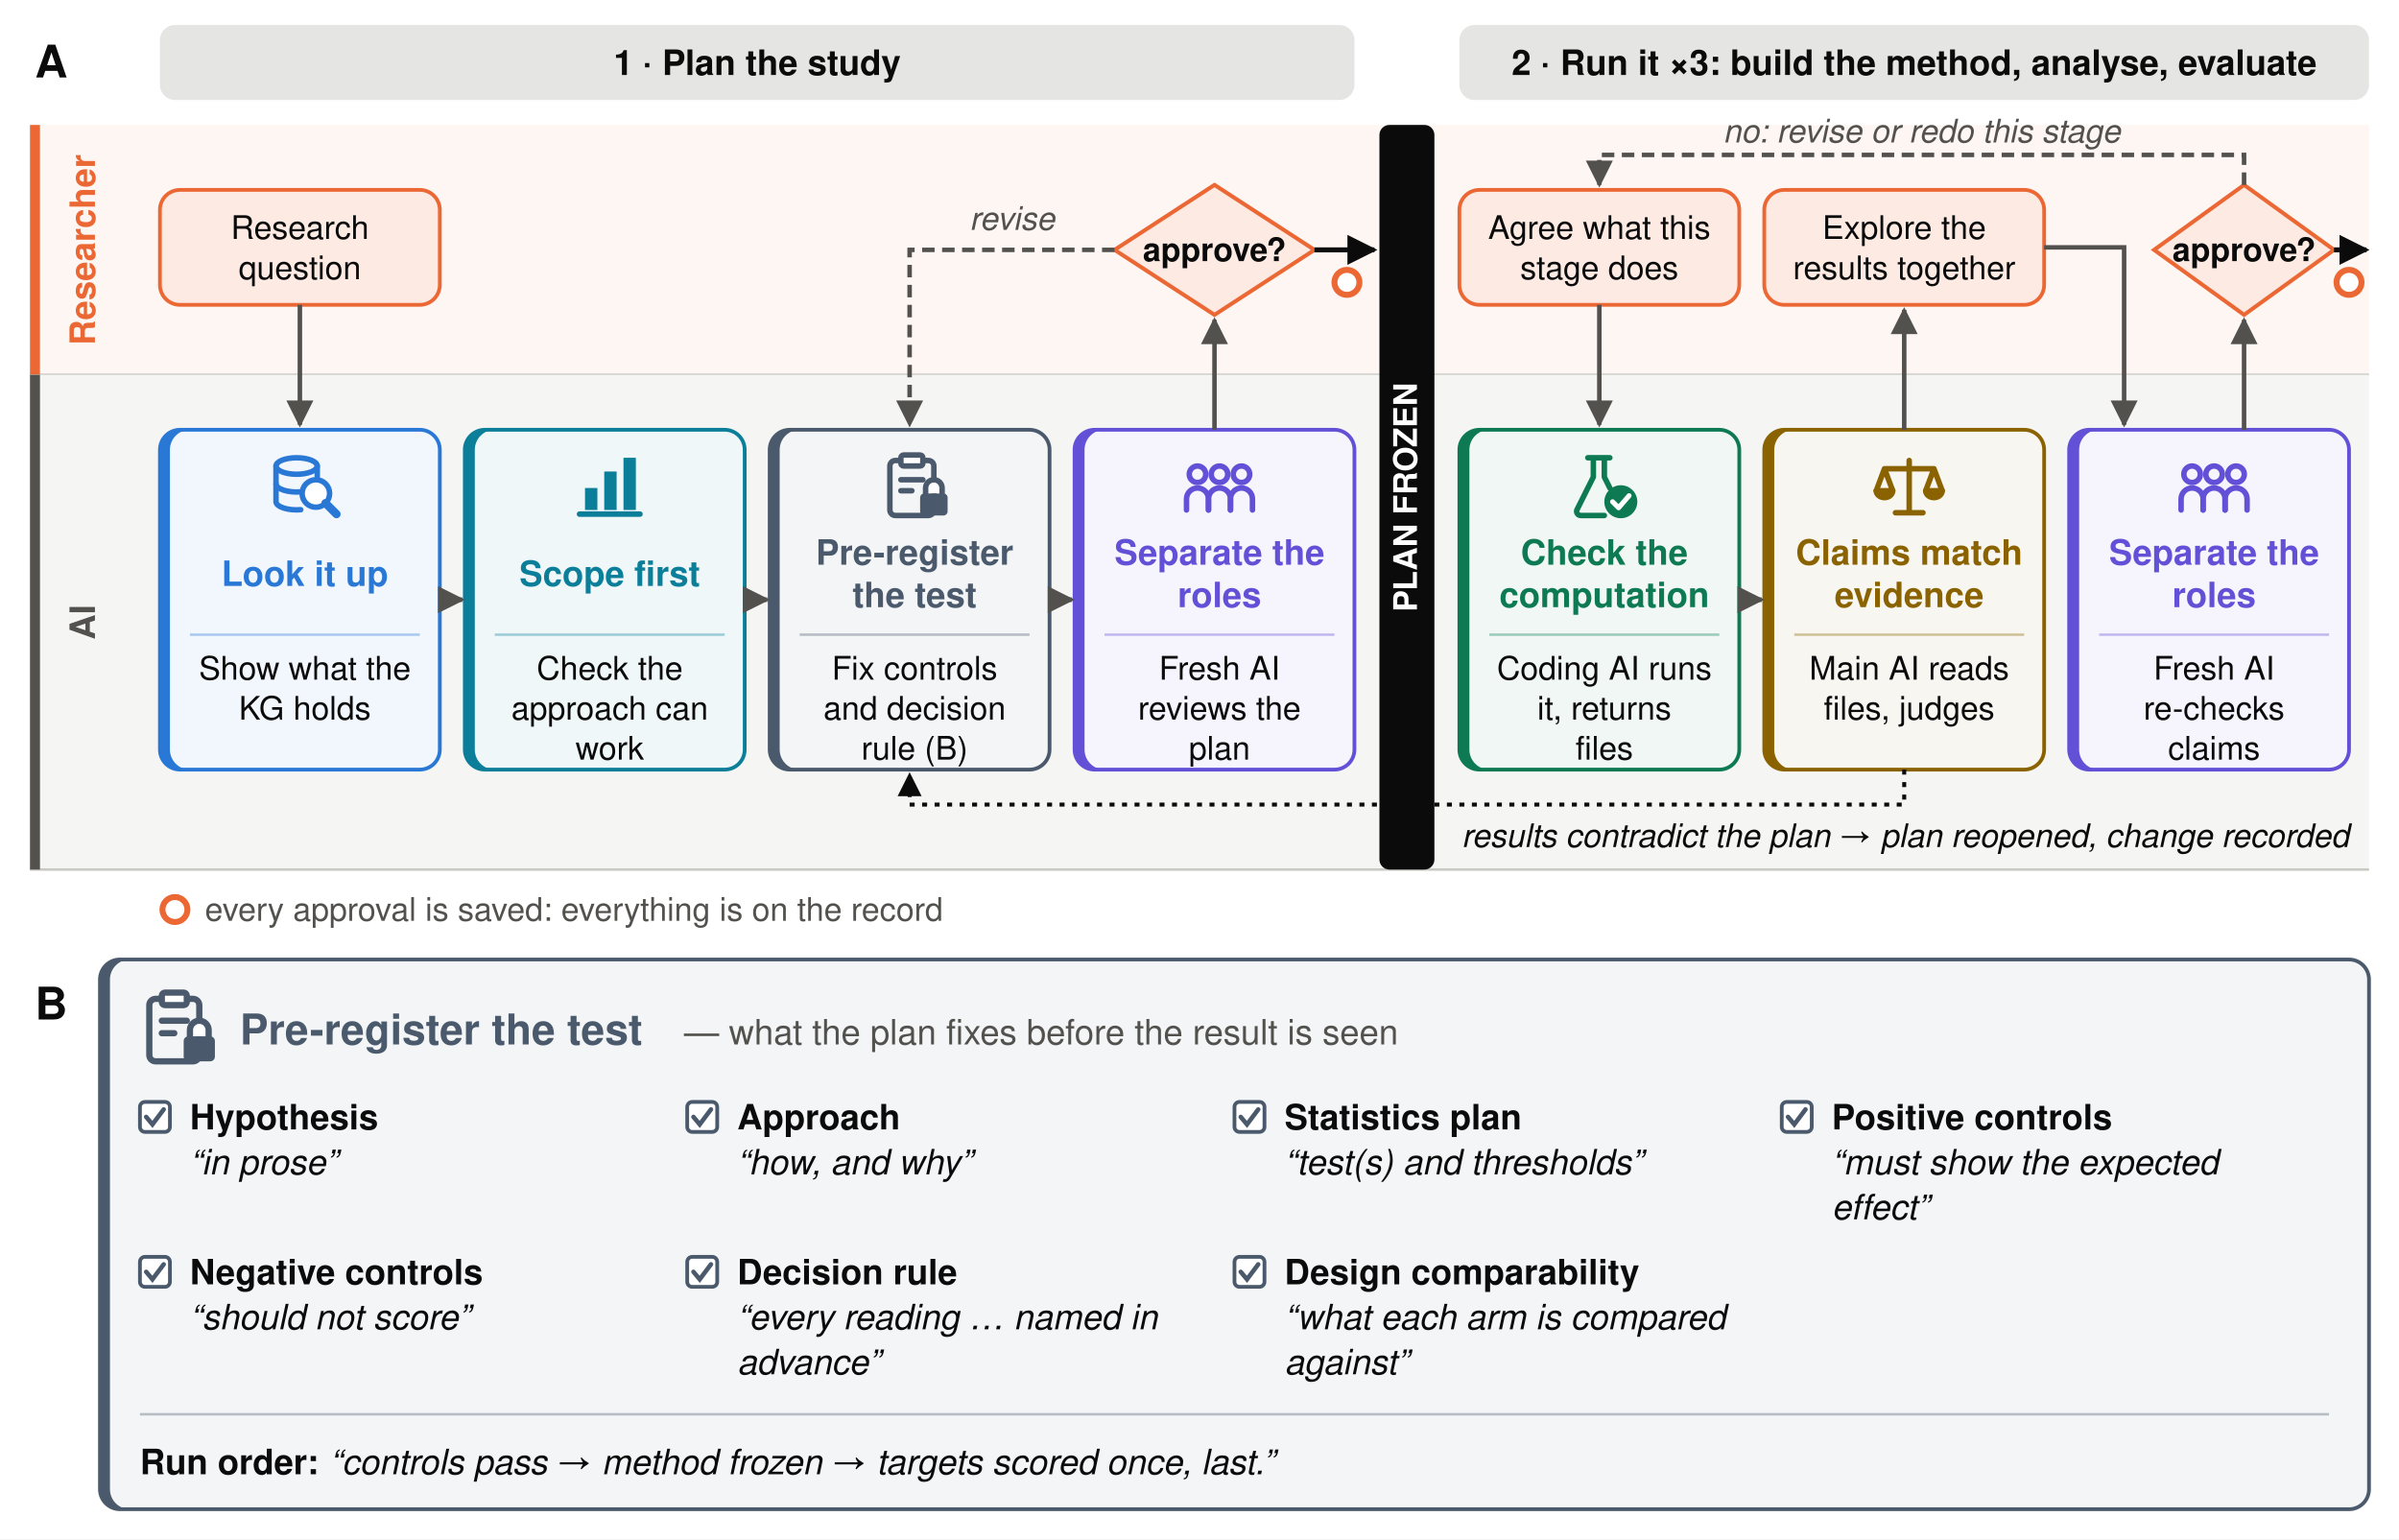
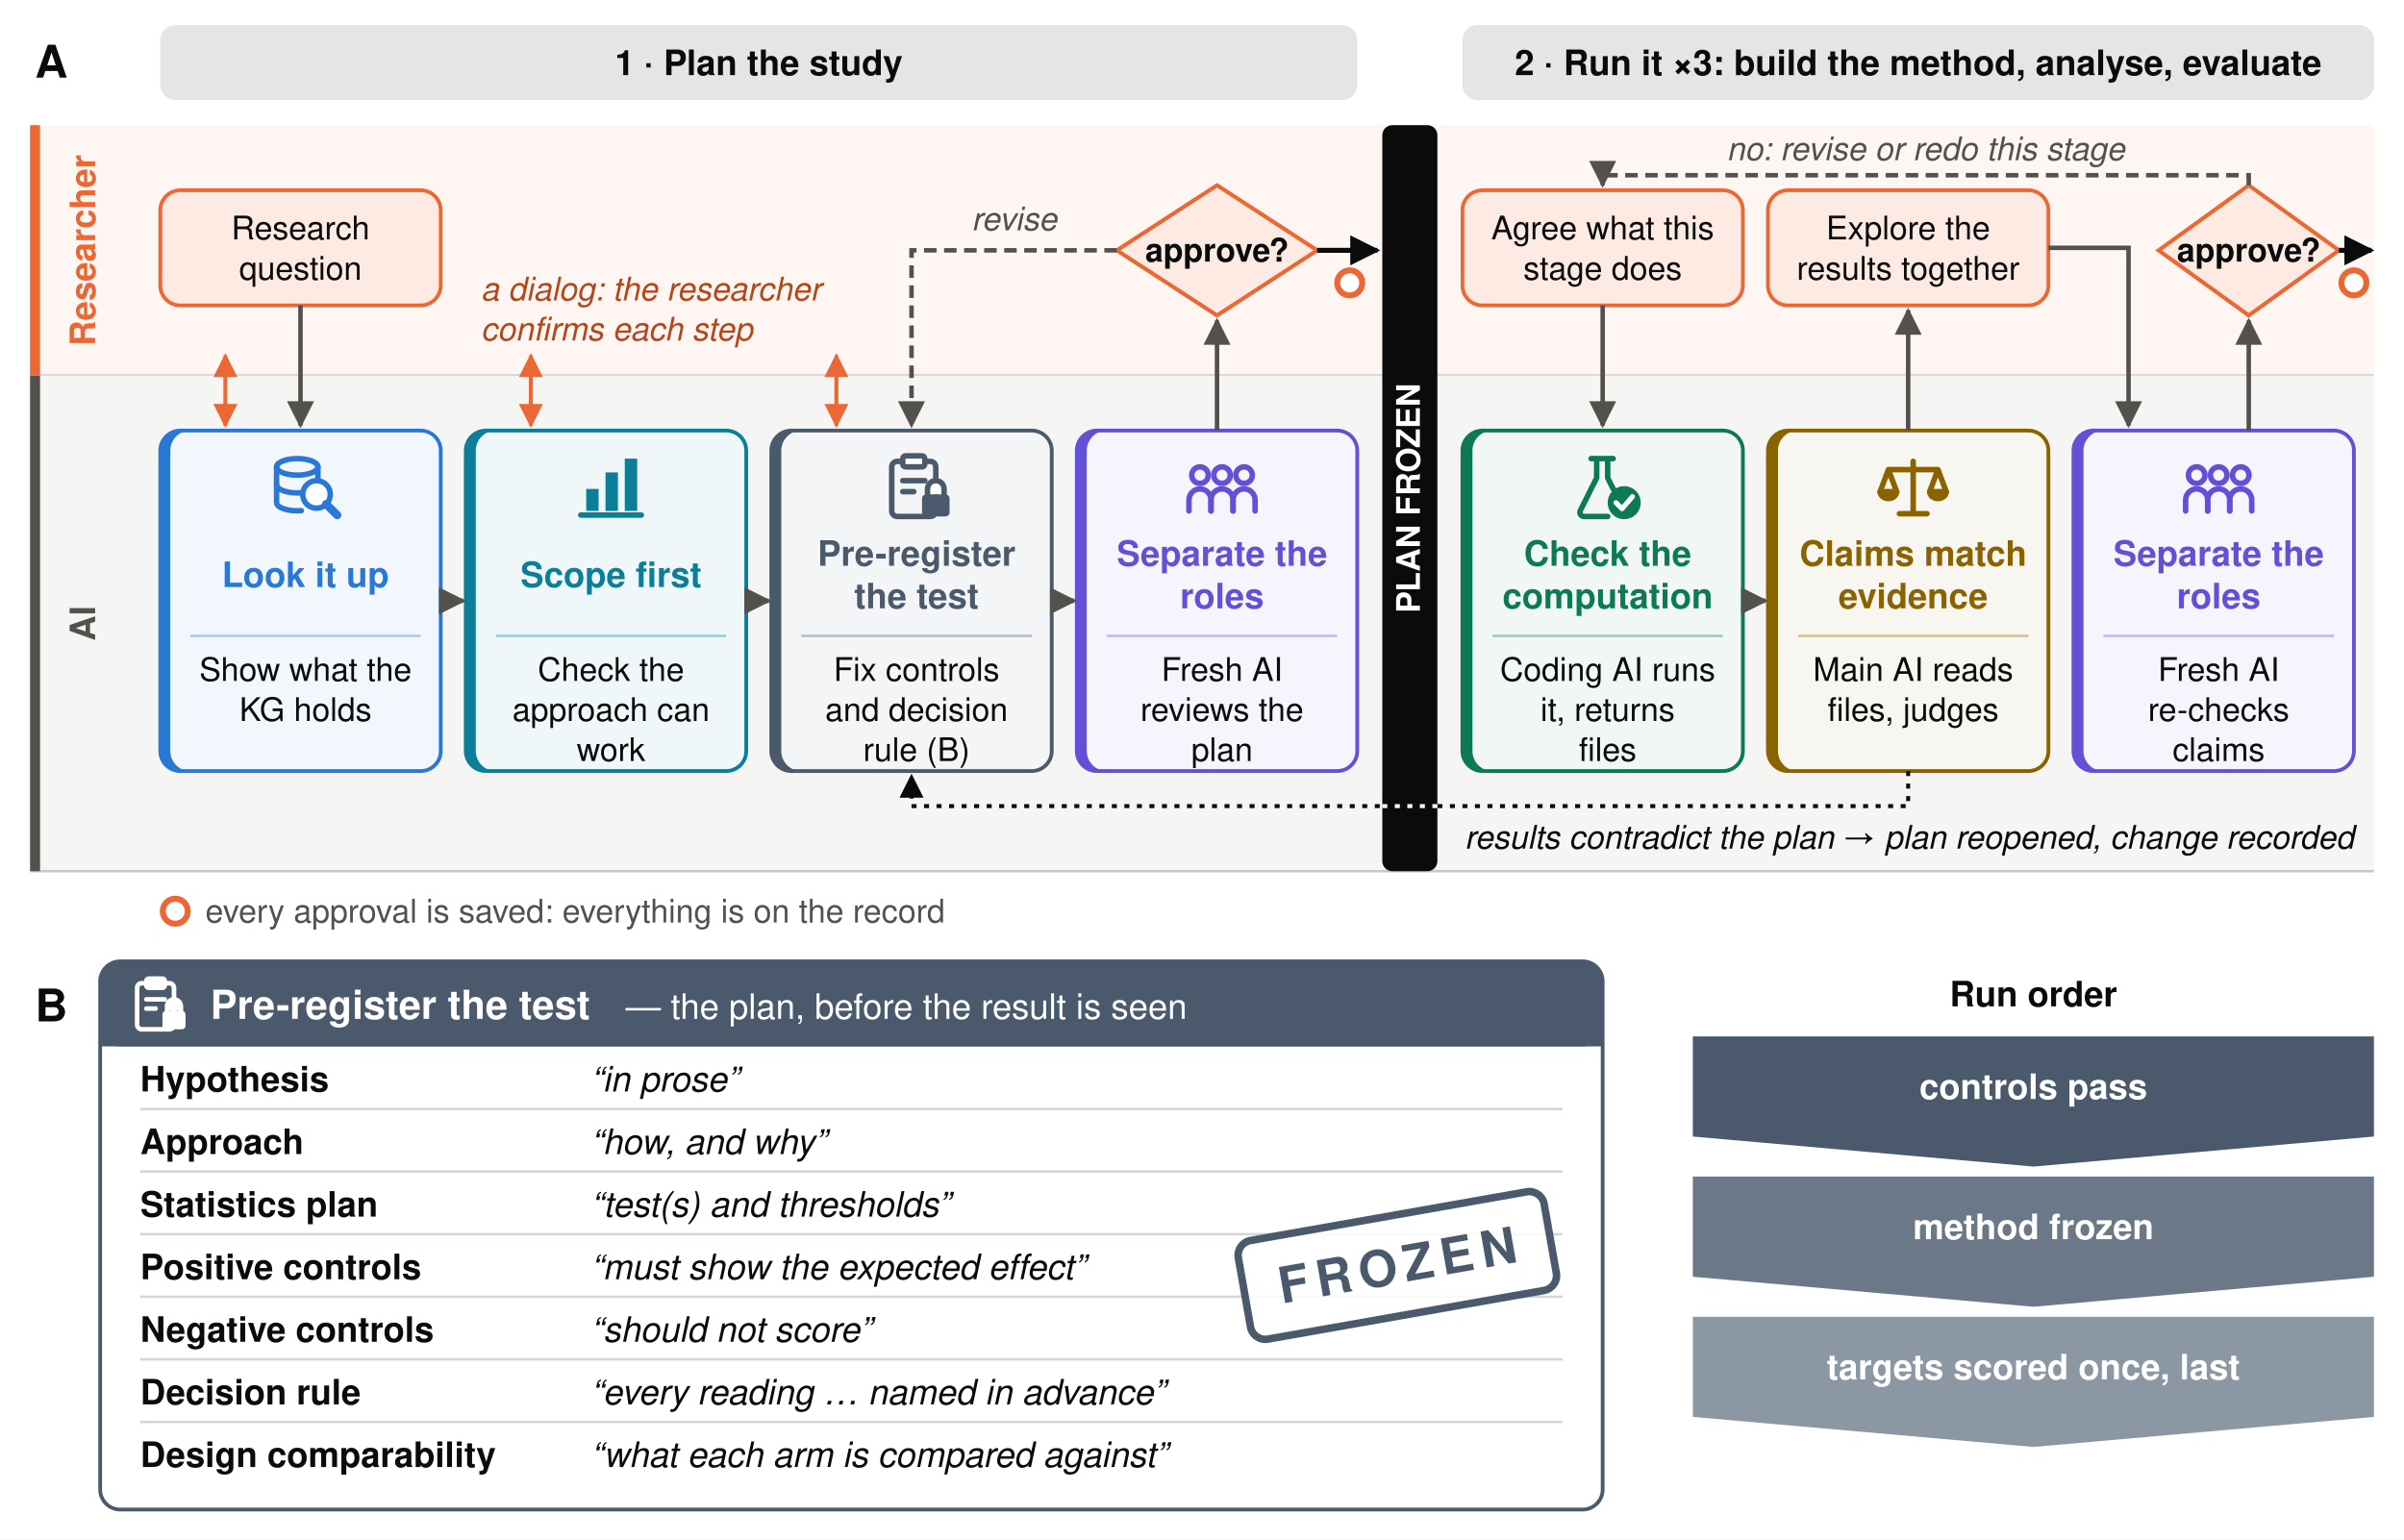
- <svg xmlns="http://www.w3.org/2000/svg" width="960" height="616" viewBox="0 0 960 616" font-family="Helvetica, Arial, 'Segoe UI', sans-serif">
+ <svg xmlns="http://www.w3.org/2000/svg" width="960" height="615" viewBox="0 0 960 615" font-family="Helvetica, Arial, 'Segoe UI', sans-serif">
  <defs>
    <marker id="m0b0b0b" viewBox="0 0 10 10" refX="9" refY="5" markerWidth="6" markerHeight="6" orient="auto-start-reverse">
      <path d="M0,0 L10,5 L0,10 z" fill="#0b0b0b" />
    </marker>
    <marker id="m0b7f99" viewBox="0 0 10 10" refX="9" refY="5" markerWidth="6" markerHeight="6" orient="auto-start-reverse">
      <path d="M0,0 L10,5 L0,10 z" fill="#0b7f99" />
    </marker>
    <marker id="m0d7a53" viewBox="0 0 10 10" refX="9" refY="5" markerWidth="6" markerHeight="6" orient="auto-start-reverse">
      <path d="M0,0 L10,5 L0,10 z" fill="#0d7a53" />
    </marker>
    <marker id="m1baf7a" viewBox="0 0 10 10" refX="9" refY="5" markerWidth="6" markerHeight="6" orient="auto-start-reverse">
      <path d="M0,0 L10,5 L0,10 z" fill="#1baf7a" />
    </marker>
    <marker id="m2a78d6" viewBox="0 0 10 10" refX="9" refY="5" markerWidth="6" markerHeight="6" orient="auto-start-reverse">
      <path d="M0,0 L10,5 L0,10 z" fill="#2a78d6" />
    </marker>
    <marker id="m4a5a6c" viewBox="0 0 10 10" refX="9" refY="5" markerWidth="6" markerHeight="6" orient="auto-start-reverse">
      <path d="M0,0 L10,5 L0,10 z" fill="#4a5a6c" />
    </marker>
    <marker id="m52514e" viewBox="0 0 10 10" refX="9" refY="5" markerWidth="6" markerHeight="6" orient="auto-start-reverse">
      <path d="M0,0 L10,5 L0,10 z" fill="#52514e" />
    </marker>
    <marker id="m6250d6" viewBox="0 0 10 10" refX="9" refY="5" markerWidth="6" markerHeight="6" orient="auto-start-reverse">
      <path d="M0,0 L10,5 L0,10 z" fill="#6250d6" />
    </marker>
    <marker id="m8a6200" viewBox="0 0 10 10" refX="9" refY="5" markerWidth="6" markerHeight="6" orient="auto-start-reverse">
      <path d="M0,0 L10,5 L0,10 z" fill="#8a6200" />
    </marker>
    <marker id="mb0397a" viewBox="0 0 10 10" refX="9" refY="5" markerWidth="6" markerHeight="6" orient="auto-start-reverse">
      <path d="M0,0 L10,5 L0,10 z" fill="#b0397a" />
    </marker>
    <marker id="me34948" viewBox="0 0 10 10" refX="9" refY="5" markerWidth="6" markerHeight="6" orient="auto-start-reverse">
      <path d="M0,0 L10,5 L0,10 z" fill="#e34948" />
    </marker>
    <marker id="meb6834" viewBox="0 0 10 10" refX="9" refY="5" markerWidth="6" markerHeight="6" orient="auto-start-reverse">
      <path d="M0,0 L10,5 L0,10 z" fill="#eb6834" />
    </marker>
  </defs>
  <rect width="100%" height="100%" fill="#ffffff" />
  <text x="14" y="31" font-size="18" font-weight="bold" font-style="normal" fill="#0b0b0b" text-anchor="start">A</text>
  <rect x="64" y="10" width="478" height="30" rx="6" fill="#e5e5e4" stroke="none" stroke-width="1.5" />
  <text x="303.0" y="30" font-size="14" font-weight="bold" font-style="normal" fill="#0b0b0b" text-anchor="middle">1 · Plan the study</text>
  <rect x="584" y="10" width="364" height="30" rx="6" fill="#e5e5e4" stroke="none" stroke-width="1.5" />
  <text x="766.0" y="30" font-size="14" font-weight="bold" font-style="normal" fill="#0b0b0b" text-anchor="middle">2 · Run it ×3: build the method, analyse, evaluate</text>
  <rect x="12" y="50" width="936" height="100" rx="0" fill="#fef6f3" stroke="none" stroke-width="1.5" />
  <line x1="12" y1="150" x2="948" y2="150" stroke="#c9c8c2" />
  <rect x="12" y="50" width="4" height="100" fill="#eb6834" />
  <text x="0" y="0" font-size="14" font-weight="bold" fill="#eb6834" text-anchor="middle" transform="translate(38,100.0) rotate(-90)">Researcher</text>
  <rect x="12" y="150" width="936" height="198" rx="0" fill="#f5f5f4" stroke="none" stroke-width="1.5" />
  <line x1="12" y1="348" x2="948" y2="348" stroke="#c9c8c2" />
  <rect x="12" y="150" width="4" height="198" fill="#52514e" />
  <text x="0" y="0" font-size="14" font-weight="bold" fill="#52514e" text-anchor="middle" transform="translate(38,249.0) rotate(-90)">AI</text>
  <rect x="552" y="50" width="22" height="298" rx="4" fill="#0b0b0b" stroke="none" stroke-width="1.5" />
  <text x="0" y="0" font-size="13" font-weight="bold" fill="#fff" text-anchor="middle" transform="translate(567,199.0) rotate(-90)">PLAN FROZEN</text>
  <rect x="64" y="172" width="112" height="136" rx="8" fill="#2a78d6" stroke="none" stroke-width="1.5" />
  <rect x="68" y="172" width="108" height="136" rx="8" fill="#f2f7fd" stroke="none" stroke-width="1.5" />
  <rect x="64" y="172" width="112" height="136" rx="8" fill="none" stroke="#2a78d6" stroke-width="1.5" />
  <g transform="translate(108.8,181) scale(1.1)">
    <g fill="none" stroke="#2a78d6" stroke-width="2" stroke-linecap="round" stroke-linejoin="round">
      <ellipse cx="9" cy="5" rx="7.5" ry="3" />
      <path d="M1.5,5 V18 a7.5,3 0 0 0 9,2.9" />
      <path d="M16.5,5 V9" />
      <path d="M1.5,11.5 a7.5,3 0 0 0 9,2.9" />
    </g>
    <circle cx="16" cy="15" r="5" fill="#fff" stroke="#2a78d6" stroke-width="2" />
    <path d="M19.5,18.5 L23.5,22.5" fill="none" stroke="#2a78d6" stroke-width="3" stroke-linecap="round" />
  </g>
  <text x="122.0" y="234.5" font-size="14" font-weight="bold" font-style="normal" fill="#2a78d6" text-anchor="middle">Look it up</text>
  <path d="M76,254 H168" stroke="#aac9ef" />
  <text x="122.0" y="272" font-size="13" font-weight="normal" font-style="normal" fill="#0b0b0b" text-anchor="middle">Show what the</text>
  <text x="122.0" y="288" font-size="13" font-weight="normal" font-style="normal" fill="#0b0b0b" text-anchor="middle">KG holds</text>
  <rect x="186" y="172" width="112" height="136" rx="8" fill="#0b7f99" stroke="none" stroke-width="1.5" />
  <rect x="190" y="172" width="108" height="136" rx="8" fill="#f0f7f9" stroke="none" stroke-width="1.5" />
  <rect x="186" y="172" width="112" height="136" rx="8" fill="none" stroke="#0b7f99" stroke-width="1.5" />
  <g transform="translate(230.8,181) scale(1.1)">
    <g fill="#0b7f99">
      <rect x="3" y="13" width="4.5" height="8" />
      <rect x="10" y="7" width="4.5" height="14" />
      <rect x="17" y="2" width="4.5" height="19" />
    </g>
    <path d="M1,22.5 H23" fill="none" stroke="#0b7f99" stroke-width="2" stroke-linecap="round" stroke-linejoin="round" />
  </g>
  <text x="244.0" y="234.5" font-size="14" font-weight="bold" font-style="normal" fill="#0b7f99" text-anchor="middle">Scope first</text>
  <path d="M198,254 H290" stroke="#9dccd6" />
  <text x="244.0" y="272" font-size="13" font-weight="normal" font-style="normal" fill="#0b0b0b" text-anchor="middle">Check the</text>
  <text x="244.0" y="288" font-size="13" font-weight="normal" font-style="normal" fill="#0b0b0b" text-anchor="middle">approach can</text>
  <text x="244.0" y="304" font-size="13" font-weight="normal" font-style="normal" fill="#0b0b0b" text-anchor="middle">work</text>
  <rect x="308" y="172" width="112" height="136" rx="8" fill="#4a5a6c" stroke="none" stroke-width="1.5" />
  <rect x="312" y="172" width="108" height="136" rx="8" fill="#f4f5f6" stroke="none" stroke-width="1.5" />
  <rect x="308" y="172" width="112" height="136" rx="8" fill="none" stroke="#4a5a6c" stroke-width="1.5" />
  <g transform="translate(352.8,181) scale(1.1)">
    <g fill="none" stroke="#4a5a6c" stroke-width="2" stroke-linecap="round" stroke-linejoin="round">
      <rect x="3" y="3" width="16" height="20" rx="2" />
      <rect x="7" y="1" width="8" height="4" rx="1" fill="#fff" />
      <path d="M7,10 H15 M7,14 H11" />
      <path d="M16,15 V13 a3,3 0 0 1 6,0 V15" fill="#fff" />
    </g>
    <rect x="14" y="15" width="10" height="8" rx="1.5" fill="#4a5a6c" />
  </g>
  <text x="366.0" y="226.0" font-size="14" font-weight="bold" font-style="normal" fill="#4a5a6c" text-anchor="middle">Pre-register</text>
  <text x="366.0" y="243.0" font-size="14" font-weight="bold" font-style="normal" fill="#4a5a6c" text-anchor="middle">the test</text>
  <path d="M320,254 H412" stroke="#b7bdc4" />
  <text x="366.0" y="272" font-size="13" font-weight="normal" font-style="normal" fill="#0b0b0b" text-anchor="middle">Fix controls</text>
  <text x="366.0" y="288" font-size="13" font-weight="normal" font-style="normal" fill="#0b0b0b" text-anchor="middle">and decision</text>
  <text x="366.0" y="304" font-size="13" font-weight="normal" font-style="normal" fill="#0b0b0b" text-anchor="middle">rule (B)</text>
  <rect x="430" y="172" width="112" height="136" rx="8" fill="#6250d6" stroke="none" stroke-width="1.5" />
  <rect x="434" y="172" width="108" height="136" rx="8" fill="#f6f4fd" stroke="none" stroke-width="1.5" />
  <rect x="430" y="172" width="112" height="136" rx="8" fill="none" stroke="#6250d6" stroke-width="1.5" />
  <g transform="translate(474.8,181) scale(1.1)">
    <g fill="none" stroke="#6250d6" stroke-width="2" stroke-linecap="round" stroke-linejoin="round">
      <circle cx="4" cy="8" r="3" />
      <path d="M0,21 V17 a4,4 0 0 1 8,0 V21" />
    </g>
    <g fill="none" stroke="#6250d6" stroke-width="2" stroke-linecap="round" stroke-linejoin="round">
      <circle cx="12" cy="8" r="3" />
      <path d="M8,21 V17 a4,4 0 0 1 8,0 V21" />
    </g>
    <g fill="none" stroke="#6250d6" stroke-width="2" stroke-linecap="round" stroke-linejoin="round">
      <circle cx="20" cy="8" r="3" />
      <path d="M16,21 V17 a4,4 0 0 1 8,0 V21" />
    </g>
  </g>
  <text x="488.0" y="226.0" font-size="14" font-weight="bold" font-style="normal" fill="#6250d6" text-anchor="middle">Separate the</text>
  <text x="488.0" y="243.0" font-size="14" font-weight="bold" font-style="normal" fill="#6250d6" text-anchor="middle">roles</text>
  <path d="M442,254 H534" stroke="#c0b9ef" />
  <text x="488.0" y="272" font-size="13" font-weight="normal" font-style="normal" fill="#0b0b0b" text-anchor="middle">Fresh AI</text>
  <text x="488.0" y="288" font-size="13" font-weight="normal" font-style="normal" fill="#0b0b0b" text-anchor="middle">reviews the</text>
  <text x="488.0" y="304" font-size="13" font-weight="normal" font-style="normal" fill="#0b0b0b" text-anchor="middle">plan</text>
  <path d="M176,240.0 L185,240.0" fill="none" stroke="#52514e" stroke-width="1.8" marker-end="url(#m52514e)" />
  <path d="M298,240.0 L307,240.0" fill="none" stroke="#52514e" stroke-width="1.8" marker-end="url(#m52514e)" />
  <path d="M420,240.0 L429,240.0" fill="none" stroke="#52514e" stroke-width="1.8" marker-end="url(#m52514e)" />
  <rect x="64" y="76" width="112" height="46" rx="8" fill="#fceae3" stroke="#eb6834" stroke-width="1.5" />
  <text x="120.0" y="95.62" font-size="13" font-weight="normal" font-style="normal" fill="#0b0b0b" text-anchor="middle">Research</text>
  <text x="120.0" y="111.74" font-size="13" font-weight="normal" font-style="normal" fill="#0b0b0b" text-anchor="middle">question</text>
+   <path d="M90,142 L90,170" fill="none" stroke="#eb6834" stroke-width="1.6" marker-end="url(#meb6834)" marker-start="url(#meb6834)" />
+   <path d="M212,142 L212,170" fill="none" stroke="#eb6834" stroke-width="1.6" marker-end="url(#meb6834)" marker-start="url(#meb6834)" />
+   <path d="M334,142 L334,170" fill="none" stroke="#eb6834" stroke-width="1.6" marker-end="url(#meb6834)" marker-start="url(#meb6834)" />
+   <text x="192" y="120" font-size="13" font-weight="normal" font-style="italic" fill="#b4461a" text-anchor="start">a dialog: the researcher</text>
+   <text x="192" y="136" font-size="13" font-weight="normal" font-style="italic" fill="#b4461a" text-anchor="start">confirms each step</text>
  <path d="M120.0,122 L120.0,170" fill="none" stroke="#52514e" stroke-width="1.8" marker-end="url(#m52514e)" />
  <polygon points="486.0,74 526.0,100 486.0,126 446.0,100" fill="#fceae3" stroke="#eb6834" stroke-width="1.6" />
  <text x="486.0" y="104.5" font-size="13" font-weight="bold" font-style="normal" fill="#0b0b0b" text-anchor="middle">approve?</text>
  <path d="M486.0,172 L486.0,128" fill="none" stroke="#52514e" stroke-width="1.8" marker-end="url(#m52514e)" />
  <path d="M446.0,100 L364.0,100 L364.0,170" fill="none" stroke="#52514e" stroke-width="1.8" stroke-dasharray="5 3" marker-end="url(#m52514e)" />
  <text x="405.0" y="92" font-size="13" font-weight="normal" font-style="italic" fill="#52514e" text-anchor="middle">revise</text>
  <path d="M526.0,100 L550,100" fill="none" stroke="#0b0b0b" stroke-width="2" marker-end="url(#m0b0b0b)" />
  <circle cx="539.0" cy="113" r="5" fill="#fff" stroke="#eb6834" stroke-width="2.4" />
  <rect x="584" y="172" width="112" height="136" rx="8" fill="#0d7a53" stroke="none" stroke-width="1.5" />
  <rect x="588" y="172" width="108" height="136" rx="8" fill="#f0f7f5" stroke="none" stroke-width="1.5" />
  <rect x="584" y="172" width="112" height="136" rx="8" fill="none" stroke="#0d7a53" stroke-width="1.5" />
  <g transform="translate(628.8,181) scale(1.1)">
    <g fill="none" stroke="#0d7a53" stroke-width="2" stroke-linecap="round" stroke-linejoin="round">
      <path d="M6,2 H14 M8,2 V9 L2,21 a1.5,1.5 0 0 0 1.4,2 H12 M12,2 V9 L14,13" />
    </g>
    <circle cx="18" cy="18" r="6" fill="#0d7a53" />
    <path d="M15,18 L17.2,20.2 L21,15.8" fill="none" stroke="#fff" stroke-width="1.8" stroke-linecap="round" stroke-linejoin="round" />
  </g>
  <text x="642.0" y="226.0" font-size="14" font-weight="bold" font-style="normal" fill="#0d7a53" text-anchor="middle">Check the</text>
  <text x="642.0" y="243.0" font-size="14" font-weight="bold" font-style="normal" fill="#0d7a53" text-anchor="middle">computation</text>
  <path d="M596,254 H688" stroke="#9ecaba" />
  <text x="642.0" y="272" font-size="13" font-weight="normal" font-style="normal" fill="#0b0b0b" text-anchor="middle">Coding AI runs</text>
  <text x="642.0" y="288" font-size="13" font-weight="normal" font-style="normal" fill="#0b0b0b" text-anchor="middle">it, returns</text>
  <text x="642.0" y="304" font-size="13" font-weight="normal" font-style="normal" fill="#0b0b0b" text-anchor="middle">files</text>
  <rect x="706" y="172" width="112" height="136" rx="8" fill="#8a6200" stroke="none" stroke-width="1.5" />
  <rect x="710" y="172" width="108" height="136" rx="8" fill="#f8f6f0" stroke="none" stroke-width="1.5" />
  <rect x="706" y="172" width="112" height="136" rx="8" fill="none" stroke="#8a6200" stroke-width="1.5" />
  <g transform="translate(750.8,181) scale(1.1)">
    <g fill="none" stroke="#8a6200" stroke-width="2" stroke-linecap="round" stroke-linejoin="round">
      <path d="M12,3 V22 M7,22 H17 M3,6 H21 M3,6 L0,14 M3,6 L6,14 M21,6 L18,14 M21,6 L24,14" />
      <path d="M0,14 a3,2.5 0 0 0 6,0 Z M18,14 a3,2.5 0 0 0 6,0 Z" fill="#8a6200" />
    </g>
  </g>
  <text x="764.0" y="226.0" font-size="14" font-weight="bold" font-style="normal" fill="#8a6200" text-anchor="middle">Claims match</text>
  <text x="764.0" y="243.0" font-size="14" font-weight="bold" font-style="normal" fill="#8a6200" text-anchor="middle">evidence</text>
  <path d="M718,254 H810" stroke="#d0c099" />
  <text x="764.0" y="272" font-size="13" font-weight="normal" font-style="normal" fill="#0b0b0b" text-anchor="middle">Main AI reads</text>
  <text x="764.0" y="288" font-size="13" font-weight="normal" font-style="normal" fill="#0b0b0b" text-anchor="middle">files, judges</text>
  <rect x="828" y="172" width="112" height="136" rx="8" fill="#6250d6" stroke="none" stroke-width="1.5" />
  <rect x="832" y="172" width="108" height="136" rx="8" fill="#f6f4fd" stroke="none" stroke-width="1.5" />
  <rect x="828" y="172" width="112" height="136" rx="8" fill="none" stroke="#6250d6" stroke-width="1.5" />
  <g transform="translate(872.8,181) scale(1.1)">
    <g fill="none" stroke="#6250d6" stroke-width="2" stroke-linecap="round" stroke-linejoin="round">
      <circle cx="4" cy="8" r="3" />
      <path d="M0,21 V17 a4,4 0 0 1 8,0 V21" />
    </g>
    <g fill="none" stroke="#6250d6" stroke-width="2" stroke-linecap="round" stroke-linejoin="round">
      <circle cx="12" cy="8" r="3" />
      <path d="M8,21 V17 a4,4 0 0 1 8,0 V21" />
    </g>
    <g fill="none" stroke="#6250d6" stroke-width="2" stroke-linecap="round" stroke-linejoin="round">
      <circle cx="20" cy="8" r="3" />
      <path d="M16,21 V17 a4,4 0 0 1 8,0 V21" />
    </g>
  </g>
  <text x="886.0" y="226.0" font-size="14" font-weight="bold" font-style="normal" fill="#6250d6" text-anchor="middle">Separate the</text>
  <text x="886.0" y="243.0" font-size="14" font-weight="bold" font-style="normal" fill="#6250d6" text-anchor="middle">roles</text>
  <path d="M840,254 H932" stroke="#c0b9ef" />
  <text x="886.0" y="272" font-size="13" font-weight="normal" font-style="normal" fill="#0b0b0b" text-anchor="middle">Fresh AI</text>
  <text x="886.0" y="288" font-size="13" font-weight="normal" font-style="normal" fill="#0b0b0b" text-anchor="middle">re-checks</text>
  <text x="886.0" y="304" font-size="13" font-weight="normal" font-style="normal" fill="#0b0b0b" text-anchor="middle">claims</text>
  <path d="M696,240.0 L705,240.0" fill="none" stroke="#52514e" stroke-width="1.8" marker-end="url(#m52514e)" />
  <rect x="584" y="76" width="112" height="46" rx="8" fill="#fceae3" stroke="#eb6834" stroke-width="1.5" />
  <text x="640.0" y="95.62" font-size="13" font-weight="normal" font-style="normal" fill="#0b0b0b" text-anchor="middle">Agree what this</text>
  <text x="640.0" y="111.74" font-size="13" font-weight="normal" font-style="normal" fill="#0b0b0b" text-anchor="middle">stage does</text>
  <path d="M640.0,122 L640.0,170" fill="none" stroke="#52514e" stroke-width="1.8" marker-end="url(#m52514e)" />
  <rect x="706" y="76" width="112" height="46" rx="8" fill="#fceae3" stroke="#eb6834" stroke-width="1.5" />
  <text x="762.0" y="95.62" font-size="13" font-weight="normal" font-style="normal" fill="#0b0b0b" text-anchor="middle">Explore the</text>
  <text x="762.0" y="111.74" font-size="13" font-weight="normal" font-style="normal" fill="#0b0b0b" text-anchor="middle">results together</text>
  <path d="M762.0,172 L762.0,124" fill="none" stroke="#52514e" stroke-width="1.8" marker-end="url(#m52514e)" />
  <path d="M818,99 L850,99 L850,170" fill="none" stroke="#52514e" stroke-width="1.8" marker-end="url(#m52514e)" />
  <polygon points="898.0,74 934.0,100 898.0,126 862.0,100" fill="#fceae3" stroke="#eb6834" stroke-width="1.6" />
  <text x="898.0" y="104.5" font-size="13" font-weight="bold" font-style="normal" fill="#0b0b0b" text-anchor="middle">approve?</text>
  <path d="M898.0,172 L898.0,128" fill="none" stroke="#52514e" stroke-width="1.8" marker-end="url(#m52514e)" />
-   <path d="M898.0,74 L898.0,62 L640.0,62 L640.0,74" fill="none" stroke="#52514e" stroke-width="1.8" stroke-dasharray="5 3" marker-end="url(#m52514e)" />
-   <text x="769.0" y="57" font-size="13" font-weight="normal" font-style="italic" fill="#52514e" text-anchor="middle">no: revise or redo this stage</text>
+   <path d="M898.0,74 L898.0,70 L640.0,70 L640.0,74" fill="none" stroke="#52514e" stroke-width="1.8" stroke-dasharray="5 3" marker-end="url(#m52514e)" />
+   <text x="769.0" y="64" font-size="13" font-weight="normal" font-style="italic" fill="#52514e" text-anchor="middle">no: revise or redo this stage</text>
  <path d="M934.0,100 L947,100" fill="none" stroke="#0b0b0b" stroke-width="2" marker-end="url(#m0b0b0b)" />
  <circle cx="940.0" cy="113" r="5" fill="#fff" stroke="#eb6834" stroke-width="2.4" />
  <path d="M762.0,308 L762.0,322 L364.0,322 L364.0,310" fill="none" stroke="#0b0b0b" stroke-width="1.6" stroke-dasharray="2 3" marker-end="url(#m0b0b0b)" />
+   <path d="M552,322 H574" stroke="#fff" stroke-width="1.6" stroke-dasharray="2 3" />
  <text x="940" y="339" font-size="13" font-weight="normal" font-style="italic" fill="#0b0b0b" text-anchor="end">results contradict the plan → plan reopened, change recorded</text>
  <circle cx="70" cy="364" r="5" fill="#fff" stroke="#eb6834" stroke-width="2.4" />
  <text x="82" y="368.5" font-size="13" font-weight="normal" font-style="normal" fill="#52514e" text-anchor="start">every approval is saved: everything is on the record</text>
  <text x="14" y="408" font-size="18" font-weight="bold" font-style="normal" fill="#0b0b0b" text-anchor="start">B</text>
-   <rect x="40" y="384" width="908" height="220" rx="8" fill="#4a5a6c" stroke="none" stroke-width="1.5" />
-   <rect x="44" y="384" width="904" height="220" rx="8" fill="#f4f5f6" stroke="none" stroke-width="1.5" />
-   <rect x="40" y="384" width="908" height="220" rx="8" fill="none" stroke="#4a5a6c" stroke-width="1.5" />
-   <g transform="translate(56,396) scale(1.25)">
-     <g fill="none" stroke="#4a5a6c" stroke-width="2" stroke-linecap="round" stroke-linejoin="round">
+   <rect x="40" y="384" width="600" height="219" rx="8" fill="#fff" stroke="#4a5a6c" stroke-width="1.5" />
+   <rect x="40" y="384" width="600" height="34" rx="8" fill="#4a5a6c" stroke="none" stroke-width="1.5" />
+   <rect x="40" y="404" width="600" height="14" rx="0" fill="#4a5a6c" stroke="none" stroke-width="1.5" />
+   <g transform="translate(52,390) scale(0.92)">
+     <g fill="none" stroke="#fff" stroke-width="2" stroke-linecap="round" stroke-linejoin="round">
      <rect x="3" y="3" width="16" height="20" rx="2" />
      <rect x="7" y="1" width="8" height="4" rx="1" fill="#fff" />
      <path d="M7,10 H15 M7,14 H11" />
      <path d="M16,15 V13 a3,3 0 0 1 6,0 V15" fill="#fff" />
    </g>
-     <rect x="14" y="15" width="10" height="8" rx="1.5" fill="#4a5a6c" />
-   </g>
-   <text x="96" y="418" font-size="17" font-weight="bold" font-style="normal" fill="#4a5a6c" text-anchor="start">Pre-register the test</text>
-   <text x="273.79" y="418" font-size="14" font-weight="normal" font-style="normal" fill="#52514e" text-anchor="start">— what the plan fixes before the result is seen</text>
-   <rect x="56.0" y="441" width="12" height="12" rx="2" fill="#fff" stroke="#4a5a6c" stroke-width="1.5" />
-   <path d="M58.5,447 L61.0,450 L65.5,444" fill="none" stroke="#4a5a6c" stroke-width="1.8" stroke-linecap="round" />
-   <text x="76.0" y="452" font-size="14" font-weight="bold" font-style="normal" fill="#0b0b0b" text-anchor="start">Hypothesis</text>
-   <text x="76.0" y="470" font-size="14" font-weight="normal" font-style="italic" fill="#0b0b0b" text-anchor="start">“in prose”</text>
-   <rect x="275.0" y="441" width="12" height="12" rx="2" fill="#fff" stroke="#4a5a6c" stroke-width="1.5" />
-   <path d="M277.5,447 L280.0,450 L284.5,444" fill="none" stroke="#4a5a6c" stroke-width="1.8" stroke-linecap="round" />
-   <text x="295.0" y="452" font-size="14" font-weight="bold" font-style="normal" fill="#0b0b0b" text-anchor="start">Approach</text>
-   <text x="295.0" y="470" font-size="14" font-weight="normal" font-style="italic" fill="#0b0b0b" text-anchor="start">“how, and why”</text>
-   <rect x="494.0" y="441" width="12" height="12" rx="2" fill="#fff" stroke="#4a5a6c" stroke-width="1.5" />
-   <path d="M496.5,447 L499.0,450 L503.5,444" fill="none" stroke="#4a5a6c" stroke-width="1.8" stroke-linecap="round" />
-   <text x="514.0" y="452" font-size="14" font-weight="bold" font-style="normal" fill="#0b0b0b" text-anchor="start">Statistics plan</text>
-   <text x="514.0" y="470" font-size="14" font-weight="normal" font-style="italic" fill="#0b0b0b" text-anchor="start">“test(s) and thresholds”</text>
-   <rect x="713.0" y="441" width="12" height="12" rx="2" fill="#fff" stroke="#4a5a6c" stroke-width="1.5" />
-   <path d="M715.5,447 L718.0,450 L722.5,444" fill="none" stroke="#4a5a6c" stroke-width="1.8" stroke-linecap="round" />
-   <text x="733.0" y="452" font-size="14" font-weight="bold" font-style="normal" fill="#0b0b0b" text-anchor="start">Positive controls</text>
-   <text x="733.0" y="470" font-size="14" font-weight="normal" font-style="italic" fill="#0b0b0b" text-anchor="start">“must show the expected</text>
-   <text x="733.0" y="488" font-size="14" font-weight="normal" font-style="italic" fill="#0b0b0b" text-anchor="start">effect”</text>
-   <rect x="56.0" y="503" width="12" height="12" rx="2" fill="#fff" stroke="#4a5a6c" stroke-width="1.5" />
-   <path d="M58.5,509 L61.0,512 L65.5,506" fill="none" stroke="#4a5a6c" stroke-width="1.8" stroke-linecap="round" />
-   <text x="76.0" y="514" font-size="14" font-weight="bold" font-style="normal" fill="#0b0b0b" text-anchor="start">Negative controls</text>
-   <text x="76.0" y="532" font-size="14" font-weight="normal" font-style="italic" fill="#0b0b0b" text-anchor="start">“should not score”</text>
-   <rect x="275.0" y="503" width="12" height="12" rx="2" fill="#fff" stroke="#4a5a6c" stroke-width="1.5" />
-   <path d="M277.5,509 L280.0,512 L284.5,506" fill="none" stroke="#4a5a6c" stroke-width="1.8" stroke-linecap="round" />
-   <text x="295.0" y="514" font-size="14" font-weight="bold" font-style="normal" fill="#0b0b0b" text-anchor="start">Decision rule</text>
-   <text x="295.0" y="532" font-size="14" font-weight="normal" font-style="italic" fill="#0b0b0b" text-anchor="start">“every reading … named in</text>
-   <text x="295.0" y="550" font-size="14" font-weight="normal" font-style="italic" fill="#0b0b0b" text-anchor="start">advance”</text>
-   <rect x="494.0" y="503" width="12" height="12" rx="2" fill="#fff" stroke="#4a5a6c" stroke-width="1.5" />
-   <path d="M496.5,509 L499.0,512 L503.5,506" fill="none" stroke="#4a5a6c" stroke-width="1.8" stroke-linecap="round" />
-   <text x="514.0" y="514" font-size="14" font-weight="bold" font-style="normal" fill="#0b0b0b" text-anchor="start">Design comparability</text>
-   <text x="514.0" y="532" font-size="14" font-weight="normal" font-style="italic" fill="#0b0b0b" text-anchor="start">“what each arm is compared</text>
-   <text x="514.0" y="550" font-size="14" font-weight="normal" font-style="italic" fill="#0b0b0b" text-anchor="start">against”</text>
-   <path d="M56,566 H932" stroke="#b7bdc4" />
-   <text x="56" y="590" font-size="14" font-weight="bold" font-style="normal" fill="#0b0b0b" text-anchor="start">Run order:</text>
-   <text x="132" y="590" font-size="14" font-weight="normal" font-style="italic" fill="#0b0b0b" text-anchor="start">“controls pass → method frozen → targets scored once, last.”</text>
+     <rect x="14" y="15" width="10" height="8" rx="1.5" fill="#fff" />
+   </g>
+   <text x="84" y="407" font-size="16" font-weight="bold" font-style="normal" fill="#fff" text-anchor="start">Pre-register the test</text>
+   <text x="249.92" y="407" font-size="14" font-weight="normal" font-style="normal" fill="#fff" text-anchor="start">— the plan, before the result is seen</text>
+   <text x="56" y="436" font-size="14" font-weight="bold" font-style="normal" fill="#0b0b0b" text-anchor="start">Hypothesis</text>
+   <text x="236" y="436" font-size="14" font-weight="normal" font-style="italic" fill="#0b0b0b" text-anchor="start">“in prose”</text>
+   <path d="M56,443 H624" stroke="#d2d6da" />
+   <text x="56" y="461" font-size="14" font-weight="bold" font-style="normal" fill="#0b0b0b" text-anchor="start">Approach</text>
+   <text x="236" y="461" font-size="14" font-weight="normal" font-style="italic" fill="#0b0b0b" text-anchor="start">“how, and why”</text>
+   <path d="M56,468 H624" stroke="#d2d6da" />
+   <text x="56" y="486" font-size="14" font-weight="bold" font-style="normal" fill="#0b0b0b" text-anchor="start">Statistics plan</text>
+   <text x="236" y="486" font-size="14" font-weight="normal" font-style="italic" fill="#0b0b0b" text-anchor="start">“test(s) and thresholds”</text>
+   <path d="M56,493 H624" stroke="#d2d6da" />
+   <text x="56" y="511" font-size="14" font-weight="bold" font-style="normal" fill="#0b0b0b" text-anchor="start">Positive controls</text>
+   <text x="236" y="511" font-size="14" font-weight="normal" font-style="italic" fill="#0b0b0b" text-anchor="start">“must show the expected effect”</text>
+   <path d="M56,518 H624" stroke="#d2d6da" />
+   <text x="56" y="536" font-size="14" font-weight="bold" font-style="normal" fill="#0b0b0b" text-anchor="start">Negative controls</text>
+   <text x="236" y="536" font-size="14" font-weight="normal" font-style="italic" fill="#0b0b0b" text-anchor="start">“should not score”</text>
+   <path d="M56,543 H624" stroke="#d2d6da" />
+   <text x="56" y="561" font-size="14" font-weight="bold" font-style="normal" fill="#0b0b0b" text-anchor="start">Decision rule</text>
+   <text x="236" y="561" font-size="14" font-weight="normal" font-style="italic" fill="#0b0b0b" text-anchor="start">“every reading … named in advance”</text>
+   <path d="M56,568 H624" stroke="#d2d6da" />
+   <text x="56" y="586" font-size="14" font-weight="bold" font-style="normal" fill="#0b0b0b" text-anchor="start">Design comparability</text>
+   <text x="236" y="586" font-size="14" font-weight="normal" font-style="italic" fill="#0b0b0b" text-anchor="start">“what each arm is compared against”</text>
+   <g transform="rotate(-10 558 505.5)">
+     <rect x="496" y="485.5" width="124" height="40" rx="6" fill="#fff" fill-opacity="0.85" stroke="#4a5a6c" stroke-width="3" />
+     <text x="558" y="512.5" font-size="20" font-weight="bold" fill="#4a5a6c" text-anchor="middle" letter-spacing="3">FROZEN</text>
+   </g>
+   <text x="812.0" y="402" font-size="14" font-weight="bold" font-style="normal" fill="#0b0b0b" text-anchor="middle">Run order</text>
+   <polygon points="676,414 948,414 948,454 812.0,466 676,454" fill="#4a5a6c" />
+   <text x="812.0" y="439.0" font-size="14" font-weight="bold" font-style="normal" fill="#fff" text-anchor="middle">controls pass</text>
+   <polygon points="676,470 948,470 948,510 812.0,522 676,510" fill="#6b7888" />
+   <text x="812.0" y="495.0" font-size="14" font-weight="bold" font-style="normal" fill="#fff" text-anchor="middle">method frozen</text>
+   <polygon points="676,526 948,526 948,566 812.0,578 676,566" fill="#8c97a4" />
+   <text x="812.0" y="551.0" font-size="14" font-weight="bold" font-style="normal" fill="#fff" text-anchor="middle">targets scored once, last</text>
</svg>
